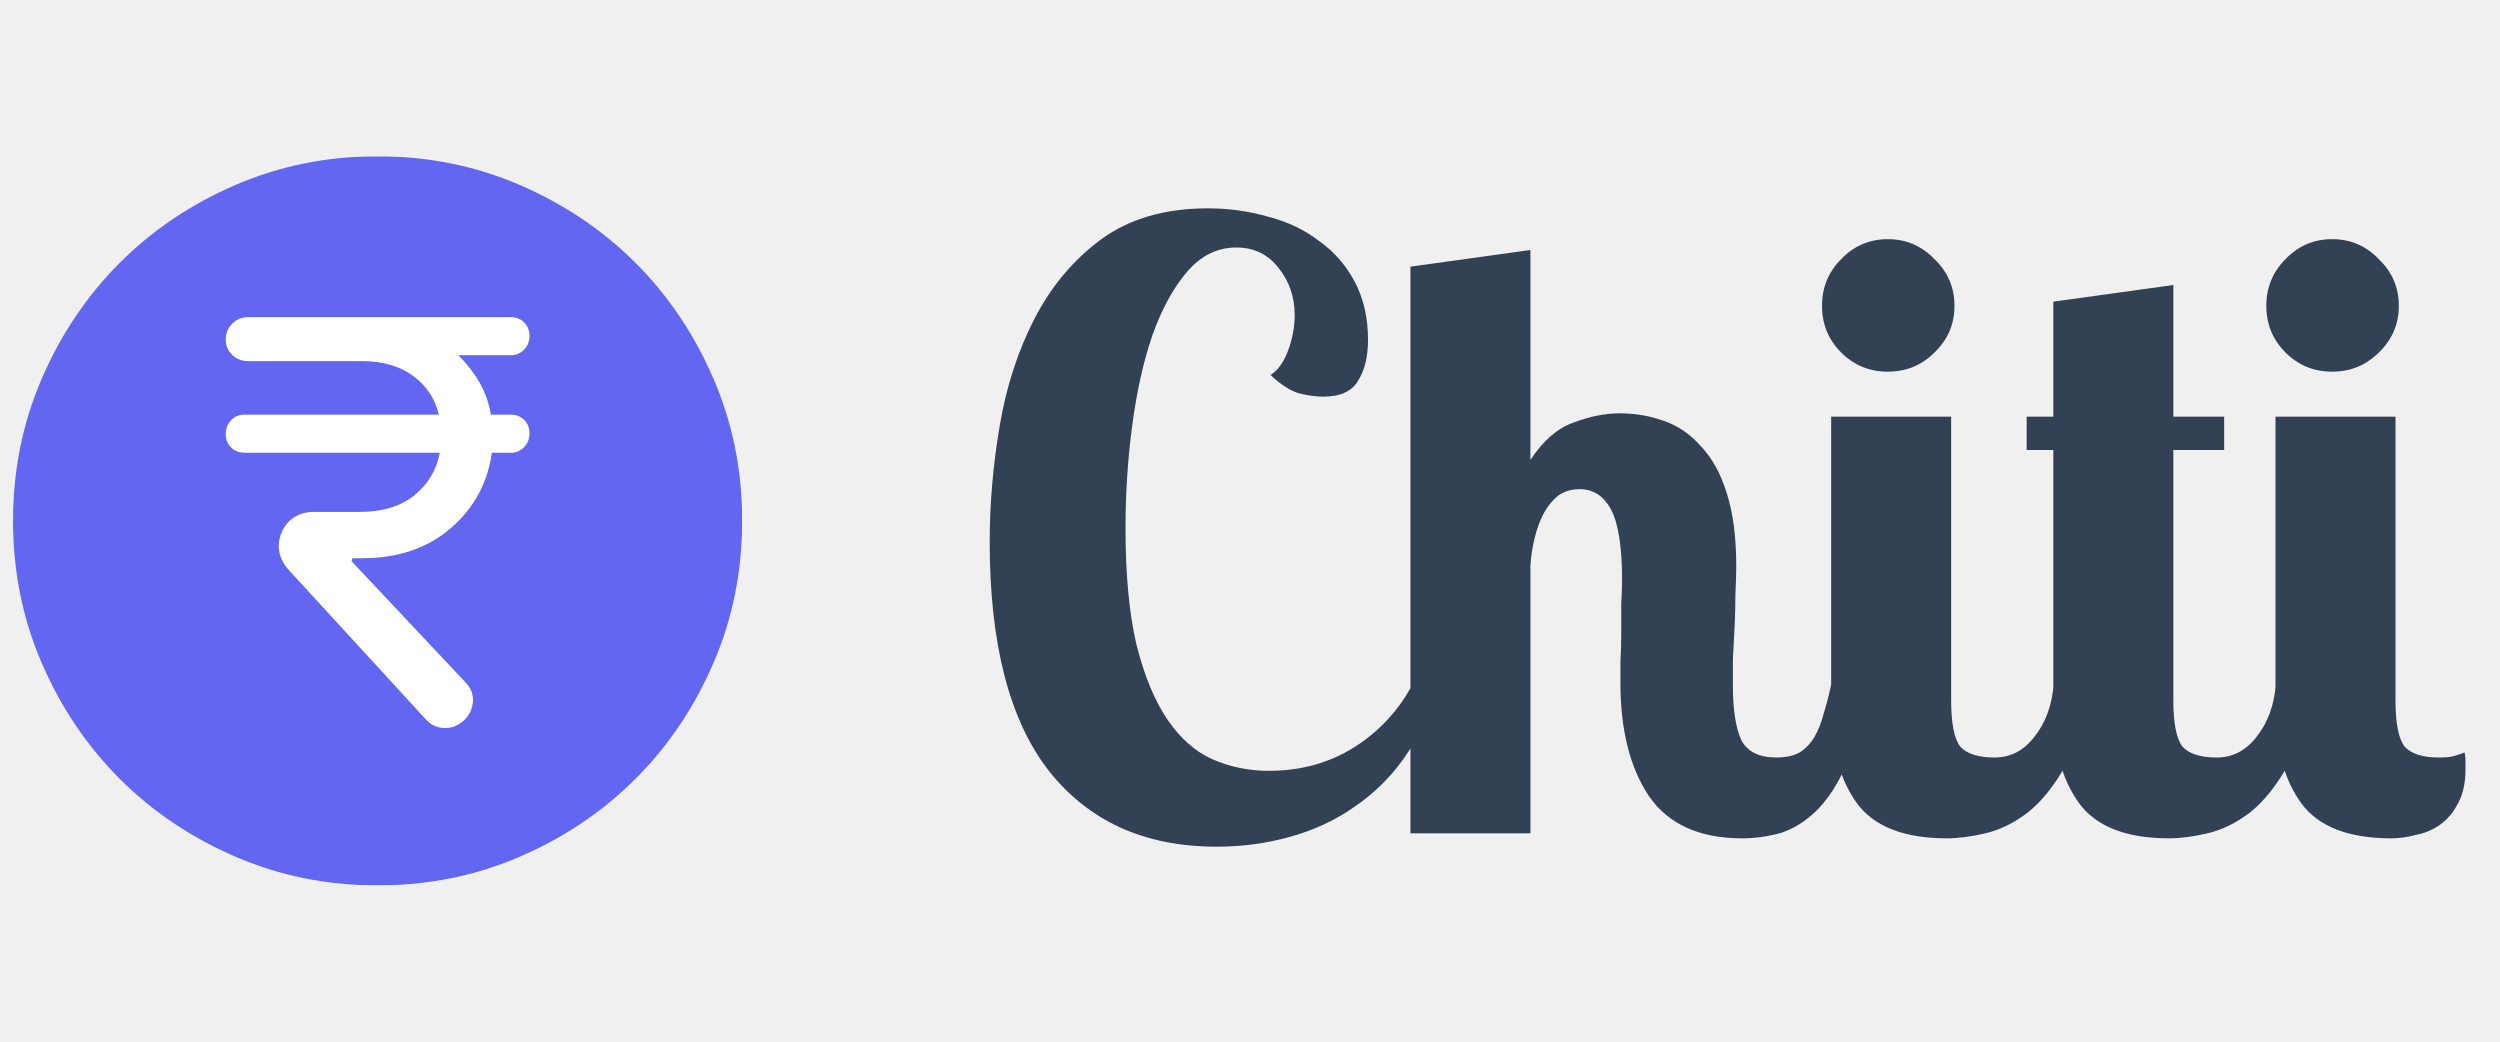
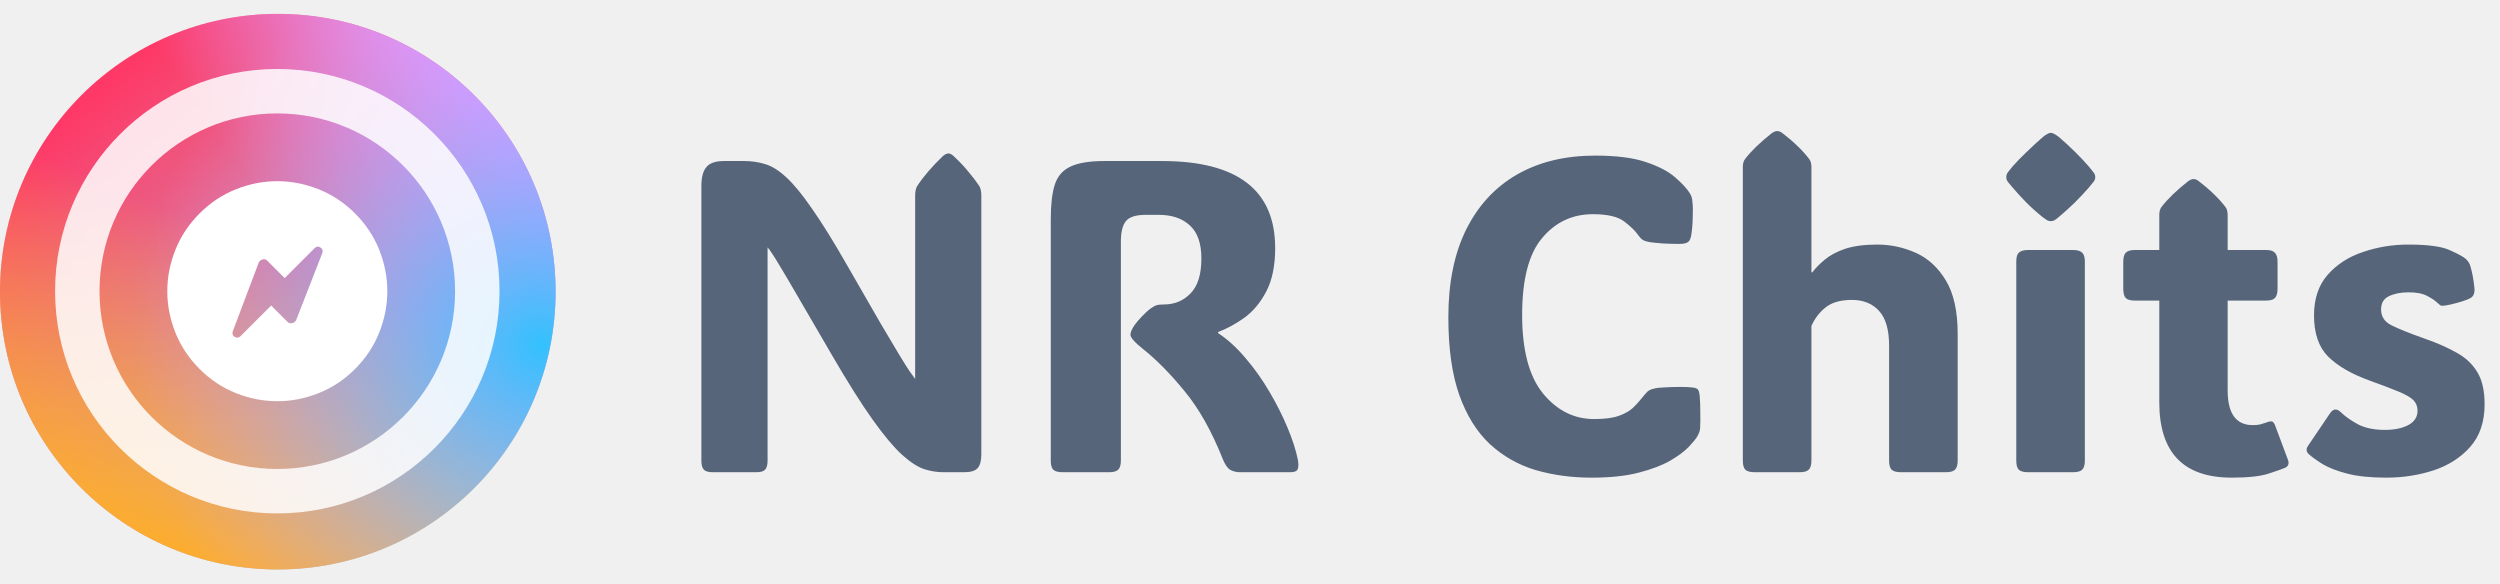
- <svg xmlns="http://www.w3.org/2000/svg" width="96" height="40" viewBox="0 0 96 40" fill="none">
-   <rect x="0.5" y="6" width="28" height="28" rx="14" fill="white" />
-   <mask id="mask0_62_2808" style="mask-type:alpha" maskUnits="userSpaceOnUse" x="0" y="6" width="29" height="28">
-     <rect x="0.5" y="6" width="28" height="28" fill="#D9D9D9" />
+ <svg xmlns="http://www.w3.org/2000/svg" width="180" height="42" viewBox="0 0 180 42" fill="none">
+   <circle cx="20" cy="21" r="20" fill="url(#paint0_linear_248_3221)" />
+   <circle cx="20" cy="21" r="20" fill="url(#paint1_linear_248_3221)" />
+   <circle cx="20" cy="21" r="20" transform="rotate(-180 20 21.0001)" fill="url(#paint2_linear_248_3221)" />
+   <circle cx="20" cy="21" r="20" fill="url(#paint3_radial_248_3221)" />
+   <mask id="mask0_248_3221" style="mask-type:alpha" maskUnits="userSpaceOnUse" x="5" y="6" width="30" height="30">
+     <rect width="20" height="20" transform="matrix(0.707107 0.707107 0.707107 -0.707107 5.82397 20.9662)" fill="#D9D9D9" />
  </mask>
-   <g mask="url(#mask0_62_2808)">
-     <path d="M17.81 27.666C18.024 27.468 18.14 27.227 18.16 26.943C18.18 26.66 18.083 26.411 17.87 26.198L13.497 21.547L13.534 21.437H13.902C15.285 21.437 16.422 21.05 17.313 20.278C18.203 19.505 18.728 18.541 18.887 17.384H19.613C19.821 17.384 19.993 17.312 20.129 17.167C20.265 17.023 20.332 16.847 20.332 16.64C20.332 16.433 20.265 16.262 20.129 16.126C19.993 15.99 19.821 15.922 19.613 15.922H18.85C18.777 15.478 18.631 15.066 18.414 14.688C18.196 14.309 17.924 13.96 17.598 13.64H19.613C19.821 13.64 19.993 13.568 20.129 13.423C20.265 13.279 20.332 13.103 20.332 12.896C20.332 12.69 20.265 12.518 20.129 12.382C19.993 12.246 19.821 12.178 19.613 12.178H9.523C9.287 12.178 9.086 12.262 8.918 12.43C8.751 12.597 8.668 12.799 8.668 13.036C8.668 13.273 8.751 13.471 8.918 13.629C9.086 13.788 9.287 13.867 9.523 13.867H13.891C14.69 13.867 15.346 14.055 15.86 14.431C16.374 14.807 16.705 15.304 16.852 15.922H9.387C9.179 15.922 9.007 15.994 8.871 16.139C8.735 16.284 8.668 16.459 8.668 16.666C8.668 16.873 8.735 17.044 8.871 17.18C9.007 17.316 9.179 17.384 9.387 17.384H16.889C16.761 18.055 16.433 18.602 15.907 19.024C15.381 19.446 14.686 19.657 13.822 19.657H12.054C11.762 19.657 11.509 19.726 11.295 19.864C11.081 20.002 10.923 20.192 10.819 20.434C10.715 20.676 10.683 20.921 10.722 21.171C10.762 21.42 10.883 21.658 11.085 21.884L16.357 27.629C16.555 27.843 16.793 27.952 17.072 27.956C17.351 27.961 17.597 27.864 17.81 27.666ZM14.503 34C12.566 34 10.746 33.633 9.042 32.898C7.338 32.163 5.856 31.166 4.596 29.906C3.336 28.646 2.338 27.165 1.603 25.462C0.868 23.758 0.5 21.939 0.5 20.003C0.5 18.066 0.867 16.246 1.602 14.542C2.337 12.838 3.335 11.356 4.594 10.096C5.854 8.836 7.335 7.838 9.039 7.103C10.742 6.368 12.561 6 14.497 6C16.434 6 18.254 6.367 19.958 7.102C21.662 7.837 23.144 8.835 24.404 10.094C25.664 11.354 26.662 12.835 27.397 14.539C28.132 16.242 28.5 18.061 28.5 19.997C28.5 21.934 28.133 23.754 27.398 25.458C26.663 27.162 25.666 28.644 24.406 29.904C23.146 31.164 21.665 32.162 19.962 32.897C18.258 33.632 16.439 34 14.503 34Z" fill="#6366F1" />
+   <g mask="url(#mask0_248_3221)">
+     <path d="M25.565 15.369C24.791 14.595 23.916 14.014 22.941 13.627C21.966 13.239 20.974 13.046 19.967 13.045C18.959 13.045 17.968 13.239 16.993 13.625C16.018 14.012 15.143 14.593 14.369 15.367C13.595 16.142 13.014 17.016 12.627 17.991C12.239 18.966 12.045 19.958 12.045 20.965C12.045 21.973 12.238 22.964 12.625 23.939C13.012 24.914 13.593 25.789 14.367 26.563C15.142 27.337 16.016 27.918 16.991 28.306C17.966 28.693 18.958 28.887 19.965 28.887C20.973 28.887 21.964 28.694 22.939 28.307C23.914 27.92 24.789 27.339 25.563 26.565C26.337 25.791 26.918 24.916 27.306 23.941C27.693 22.966 27.887 21.975 27.887 20.967C27.887 19.959 27.694 18.968 27.307 17.993C26.92 17.018 26.339 16.143 25.565 15.369ZM20.497 20.023L22.651 17.869C22.781 17.738 22.922 17.721 23.071 17.817C23.221 17.913 23.266 18.046 23.207 18.217L21.334 23.021C21.281 23.149 21.186 23.23 21.048 23.264C20.91 23.298 20.794 23.267 20.698 23.171L19.524 21.997L17.324 24.198C17.193 24.329 17.051 24.348 16.899 24.255C16.746 24.162 16.699 24.03 16.758 23.859L18.619 18.932C18.678 18.798 18.773 18.713 18.904 18.679C19.035 18.645 19.149 18.676 19.245 18.772L20.497 20.023Z" fill="white" />
  </g>
-   <path d="M55.06 26.56C54.825 27.52 54.441 28.373 53.908 29.12C53.396 29.845 52.767 30.464 52.02 30.976C51.295 31.488 50.473 31.872 49.556 32.128C48.66 32.384 47.711 32.512 46.708 32.512C43.956 32.512 41.812 31.541 40.276 29.6C38.761 27.659 38.004 24.725 38.004 20.8C38.004 19.349 38.132 17.867 38.388 16.352C38.644 14.837 39.092 13.461 39.732 12.224C40.372 10.987 41.225 9.973 42.292 9.184C43.38 8.395 44.745 8 46.388 8C47.177 8 47.945 8.107 48.692 8.32C49.439 8.512 50.089 8.821 50.644 9.248C51.22 9.653 51.679 10.176 52.02 10.816C52.361 11.456 52.532 12.203 52.532 13.056C52.532 13.696 52.404 14.219 52.148 14.624C51.913 15.029 51.465 15.232 50.804 15.232C50.548 15.232 50.239 15.189 49.876 15.104C49.535 14.997 49.172 14.763 48.788 14.4C49.065 14.229 49.289 13.92 49.46 13.472C49.631 13.003 49.716 12.544 49.716 12.096C49.716 11.413 49.513 10.816 49.108 10.304C48.703 9.771 48.159 9.504 47.476 9.504C46.751 9.504 46.121 9.813 45.588 10.432C45.055 11.051 44.607 11.872 44.244 12.896C43.903 13.899 43.647 15.051 43.476 16.352C43.305 17.632 43.22 18.944 43.22 20.288C43.22 22.059 43.359 23.541 43.636 24.736C43.935 25.931 44.329 26.891 44.82 27.616C45.311 28.341 45.887 28.853 46.548 29.152C47.231 29.451 47.956 29.6 48.724 29.6C49.94 29.6 51.028 29.301 51.988 28.704C52.969 28.085 53.727 27.264 54.26 26.24L55.06 26.56ZM62.288 22.304C62.288 21.024 62.15 20.117 61.872 19.584C61.595 19.051 61.19 18.784 60.656 18.784C60.336 18.784 60.059 18.869 59.824 19.04C59.611 19.211 59.43 19.435 59.28 19.712C59.131 19.989 59.014 20.309 58.928 20.672C58.843 21.013 58.79 21.365 58.768 21.728V32H54.16V10.24L58.768 9.6V17.664C59.259 16.917 59.814 16.437 60.432 16.224C61.051 15.989 61.638 15.872 62.192 15.872C62.79 15.872 63.355 15.968 63.888 16.16C64.443 16.352 64.923 16.683 65.328 17.152C65.755 17.6 66.086 18.208 66.32 18.976C66.555 19.723 66.672 20.651 66.672 21.76C66.672 22.037 66.662 22.389 66.64 22.816C66.64 23.221 66.63 23.637 66.608 24.064C66.587 24.491 66.566 24.907 66.544 25.312C66.544 25.717 66.544 26.059 66.544 26.336C66.544 27.253 66.651 27.947 66.864 28.416C67.099 28.864 67.547 29.088 68.208 29.088C68.571 29.088 68.87 29.024 69.104 28.896C69.339 28.747 69.531 28.544 69.68 28.288C69.83 28.032 69.947 27.733 70.032 27.392C70.139 27.051 70.235 26.677 70.32 26.272H71.664C71.494 27.552 71.238 28.587 70.896 29.376C70.555 30.144 70.16 30.741 69.712 31.168C69.286 31.573 68.827 31.851 68.336 32C67.846 32.128 67.366 32.192 66.896 32.192C65.254 32.192 64.059 31.648 63.312 30.56C62.587 29.472 62.224 28.021 62.224 26.208C62.224 26.016 62.224 25.749 62.224 25.408C62.246 25.045 62.256 24.672 62.256 24.288C62.256 23.904 62.256 23.531 62.256 23.168C62.278 22.805 62.288 22.517 62.288 22.304ZM74.924 16V26.88C74.924 27.776 75.042 28.373 75.276 28.672C75.532 28.949 75.97 29.088 76.588 29.088C77.207 29.088 77.719 28.821 78.124 28.288C78.551 27.755 78.796 27.083 78.861 26.272H80.204C80.034 27.573 79.735 28.619 79.308 29.408C78.882 30.176 78.402 30.773 77.868 31.2C77.335 31.605 76.791 31.872 76.237 32C75.682 32.128 75.191 32.192 74.764 32.192C73.122 32.192 71.97 31.744 71.308 30.848C70.647 29.931 70.317 28.725 70.317 27.232V16H74.924ZM69.965 11.744C69.965 11.04 70.21 10.443 70.701 9.952C71.191 9.44 71.788 9.184 72.493 9.184C73.197 9.184 73.794 9.44 74.284 9.952C74.796 10.443 75.052 11.04 75.052 11.744C75.052 12.448 74.796 13.045 74.284 13.536C73.794 14.027 73.197 14.272 72.493 14.272C71.788 14.272 71.191 14.027 70.701 13.536C70.21 13.045 69.965 12.448 69.965 11.744ZM83.456 10.944V16H85.408V17.28H83.456V26.88C83.456 27.776 83.573 28.373 83.808 28.672C84.064 28.949 84.501 29.088 85.12 29.088C85.738 29.088 86.25 28.821 86.656 28.288C87.082 27.755 87.328 27.083 87.392 26.272H88.736C88.565 27.573 88.266 28.619 87.84 29.408C87.413 30.176 86.933 30.773 86.4 31.2C85.866 31.605 85.322 31.872 84.768 32C84.213 32.128 83.722 32.192 83.296 32.192C81.653 32.192 80.501 31.744 79.84 30.848C79.178 29.931 78.848 28.725 78.848 27.232V17.28H77.824V16H78.848V11.584L83.456 10.944ZM87.027 11.744C87.027 11.04 87.272 10.443 87.763 9.952C88.254 9.44 88.851 9.184 89.555 9.184C90.259 9.184 90.856 9.44 91.347 9.952C91.859 10.443 92.115 11.04 92.115 11.744C92.115 12.448 91.859 13.045 91.347 13.536C90.856 14.027 90.259 14.272 89.555 14.272C88.851 14.272 88.254 14.027 87.763 13.536C87.272 13.045 87.027 12.448 87.027 11.744ZM91.987 16V26.88C91.987 27.776 92.104 28.373 92.339 28.672C92.595 28.949 93.032 29.088 93.651 29.088C93.928 29.088 94.131 29.067 94.259 29.024C94.408 28.981 94.536 28.939 94.643 28.896C94.664 29.003 94.675 29.109 94.675 29.216C94.675 29.323 94.675 29.429 94.675 29.536C94.675 30.069 94.579 30.507 94.387 30.848C94.216 31.189 93.982 31.467 93.683 31.68C93.406 31.872 93.096 32 92.755 32.064C92.435 32.149 92.126 32.192 91.827 32.192C90.184 32.192 89.032 31.744 88.371 30.848C87.71 29.931 87.379 28.725 87.379 27.232V16H91.987Z" fill="#334155" />
+   <path d="M35.966 20.966C35.966 29.803 28.803 36.966 19.966 36.966C11.13 36.966 3.966 29.803 3.966 20.966C3.966 12.13 11.13 4.966 19.966 4.966C28.803 4.966 35.966 12.13 35.966 20.966ZM7.166 20.966C7.166 28.035 12.897 33.766 19.966 33.766C27.035 33.766 32.766 28.035 32.766 20.966C32.766 13.897 27.035 8.166 19.966 8.166C12.897 8.166 7.166 13.897 7.166 20.966Z" fill="white" fill-opacity="0.85" />
+   <path d="M55.266 33.172C55.266 33.484 55.203 33.703 55.078 33.828C54.964 33.943 54.755 34 54.453 34H51.312C51.021 34 50.812 33.943 50.688 33.828C50.562 33.703 50.5 33.484 50.5 33.172V13.375C50.5 12.76 50.62 12.312 50.859 12.031C51.099 11.74 51.521 11.594 52.125 11.594H53.578C54.109 11.594 54.609 11.667 55.078 11.812C55.557 11.948 56.062 12.26 56.594 12.75C57.135 13.24 57.76 14 58.469 15.031C59.188 16.052 60.052 17.448 61.062 19.219C62.031 20.906 62.807 22.255 63.391 23.266C63.984 24.276 64.443 25.047 64.766 25.578C65.088 26.109 65.328 26.49 65.484 26.719C65.651 26.948 65.787 27.135 65.891 27.281V14.094C65.891 13.792 65.938 13.562 66.031 13.406C66.479 12.719 67.099 11.995 67.891 11.234C68.047 11.109 68.177 11.047 68.281 11.047C68.396 11.047 68.521 11.109 68.656 11.234C69.083 11.63 69.443 12.01 69.734 12.375C70.037 12.729 70.297 13.073 70.516 13.406C70.609 13.573 70.656 13.802 70.656 14.094V32.703C70.656 33.172 70.568 33.505 70.391 33.703C70.213 33.901 69.891 34 69.422 34H67.922C67.474 34 67.016 33.927 66.547 33.781C66.078 33.625 65.547 33.281 64.953 32.75C64.359 32.208 63.656 31.37 62.844 30.234C62.031 29.099 61.052 27.547 59.906 25.578C58.938 23.901 58.161 22.568 57.578 21.578C57.005 20.588 56.568 19.844 56.266 19.344C55.964 18.833 55.745 18.479 55.609 18.281C55.474 18.073 55.359 17.917 55.266 17.812V33.172ZM80.703 33.172C80.703 33.484 80.635 33.703 80.5 33.828C80.375 33.943 80.156 34 79.844 34H76.516C76.203 34 75.979 33.943 75.844 33.828C75.719 33.703 75.656 33.484 75.656 33.172V15.781C75.656 14.74 75.75 13.917 75.938 13.312C76.135 12.698 76.51 12.26 77.062 12C77.625 11.729 78.443 11.594 79.516 11.594H83.656C89.094 11.594 91.812 13.682 91.812 17.859C91.812 19.13 91.599 20.172 91.172 20.984C90.745 21.797 90.213 22.432 89.578 22.891C88.943 23.338 88.318 23.677 87.703 23.906V23.984C88.401 24.443 89.062 25.047 89.688 25.797C90.323 26.537 90.896 27.344 91.406 28.219C91.917 29.083 92.349 29.943 92.703 30.797C93.057 31.641 93.302 32.396 93.438 33.062C93.5 33.375 93.5 33.609 93.438 33.766C93.385 33.922 93.208 34 92.906 34H89.297C89.026 34 88.787 33.943 88.578 33.828C88.38 33.714 88.198 33.448 88.031 33.031C87.24 31.042 86.328 29.422 85.297 28.172C84.266 26.912 83.271 25.901 82.312 25.141C81.698 24.651 81.391 24.302 81.391 24.094C81.391 23.927 81.49 23.698 81.688 23.406C81.812 23.229 81.995 23.016 82.234 22.766C82.474 22.516 82.682 22.328 82.859 22.203C83.037 22.078 83.177 22 83.281 21.969C83.396 21.938 83.568 21.922 83.797 21.922C84.568 21.922 85.208 21.656 85.719 21.125C86.24 20.594 86.5 19.755 86.5 18.609C86.5 17.526 86.224 16.734 85.672 16.234C85.13 15.724 84.38 15.469 83.422 15.469H82.484C81.797 15.469 81.328 15.615 81.078 15.906C80.828 16.198 80.703 16.698 80.703 17.406V33.172ZM114.781 30.172C115.542 30.172 116.135 30.094 116.562 29.938C117 29.781 117.339 29.588 117.578 29.359C117.818 29.13 118.026 28.901 118.203 28.672C118.37 28.463 118.505 28.307 118.609 28.203C118.724 28.099 118.88 28.026 119.078 27.984C119.245 27.932 119.51 27.901 119.875 27.891C120.25 27.87 120.62 27.859 120.984 27.859C121.359 27.859 121.62 27.87 121.766 27.891C121.984 27.901 122.135 27.943 122.219 28.016C122.302 28.088 122.354 28.245 122.375 28.484C122.406 28.818 122.422 29.213 122.422 29.672C122.432 30.13 122.427 30.526 122.406 30.859C122.396 30.963 122.375 31.052 122.344 31.125C122.323 31.198 122.271 31.307 122.188 31.453C122.083 31.62 121.88 31.865 121.578 32.188C121.276 32.5 120.833 32.828 120.25 33.172C119.667 33.505 118.911 33.792 117.984 34.031C117.068 34.271 115.938 34.391 114.594 34.391C113.156 34.391 111.812 34.208 110.562 33.844C109.312 33.469 108.214 32.844 107.266 31.969C106.328 31.094 105.594 29.912 105.062 28.422C104.542 26.932 104.281 25.073 104.281 22.844C104.281 20.365 104.708 18.26 105.562 16.531C106.427 14.792 107.651 13.469 109.234 12.562C110.818 11.656 112.693 11.203 114.859 11.203C116.38 11.203 117.599 11.359 118.516 11.672C119.443 11.984 120.146 12.354 120.625 12.781C121.104 13.198 121.443 13.562 121.641 13.875C121.714 13.99 121.766 14.094 121.797 14.188C121.828 14.271 121.849 14.406 121.859 14.594C121.891 14.844 121.896 15.208 121.875 15.688C121.865 16.167 121.828 16.588 121.766 16.953C121.724 17.182 121.656 17.333 121.562 17.406C121.521 17.448 121.448 17.484 121.344 17.516C121.24 17.547 121.083 17.562 120.875 17.562C120.542 17.562 120.167 17.552 119.75 17.531C119.333 17.5 119.021 17.469 118.812 17.438C118.562 17.396 118.38 17.338 118.266 17.266C118.151 17.182 118.036 17.057 117.922 16.891C117.734 16.62 117.411 16.307 116.953 15.953C116.495 15.599 115.74 15.422 114.688 15.422C113.208 15.422 111.99 15.995 111.031 17.141C110.073 18.276 109.594 20.12 109.594 22.672C109.594 25.213 110.094 27.099 111.094 28.328C112.104 29.557 113.333 30.172 114.781 30.172ZM130.422 33.172C130.422 33.484 130.354 33.703 130.219 33.828C130.094 33.943 129.875 34 129.562 34H126.344C126.031 34 125.807 33.943 125.672 33.828C125.547 33.703 125.484 33.484 125.484 33.172V12.031C125.484 11.781 125.536 11.588 125.641 11.453C126.078 10.88 126.719 10.26 127.562 9.594C127.708 9.49 127.839 9.438 127.953 9.438C128.089 9.438 128.219 9.49 128.344 9.594C128.792 9.938 129.167 10.26 129.469 10.562C129.781 10.865 130.047 11.162 130.266 11.453C130.37 11.588 130.422 11.781 130.422 12.031V19.609H130.484C130.714 19.307 131.01 19.005 131.375 18.703C131.74 18.391 132.224 18.13 132.828 17.922C133.443 17.713 134.224 17.609 135.172 17.609C136.13 17.609 137.052 17.807 137.938 18.203C138.823 18.599 139.547 19.266 140.109 20.203C140.672 21.141 140.953 22.422 140.953 24.047V33.172C140.953 33.484 140.885 33.703 140.75 33.828C140.625 33.943 140.406 34 140.094 34H136.875C136.562 34 136.339 33.943 136.203 33.828C136.078 33.703 136.016 33.484 136.016 33.172V24.906C136.016 23.75 135.776 22.912 135.297 22.391C134.818 21.859 134.167 21.594 133.344 21.594C132.531 21.594 131.901 21.771 131.453 22.125C131.005 22.479 130.661 22.927 130.422 23.469V33.172ZM144.453 12.75C144.453 12.615 144.495 12.495 144.578 12.391C144.661 12.287 144.771 12.151 144.906 11.984C145.198 11.651 145.536 11.302 145.922 10.938C146.307 10.562 146.698 10.203 147.094 9.859C147.344 9.661 147.531 9.562 147.656 9.562C147.781 9.562 147.974 9.661 148.234 9.859C149.078 10.588 149.797 11.297 150.391 11.984C150.526 12.141 150.635 12.276 150.719 12.391C150.812 12.495 150.859 12.615 150.859 12.75C150.859 12.885 150.812 13.005 150.719 13.109C150.635 13.213 150.521 13.354 150.375 13.531C150.094 13.854 149.766 14.203 149.391 14.578C149.016 14.943 148.63 15.292 148.234 15.625C148.089 15.75 147.974 15.833 147.891 15.875C147.807 15.906 147.729 15.922 147.656 15.922C147.583 15.922 147.505 15.906 147.422 15.875C147.349 15.833 147.229 15.75 147.062 15.625C146.646 15.292 146.255 14.943 145.891 14.578C145.526 14.203 145.198 13.844 144.906 13.5C144.771 13.333 144.661 13.203 144.578 13.109C144.495 13.005 144.453 12.885 144.453 12.75ZM150.109 33.172C150.109 33.484 150.042 33.703 149.906 33.828C149.781 33.943 149.562 34 149.25 34H146.031C145.719 34 145.495 33.943 145.359 33.828C145.234 33.703 145.172 33.484 145.172 33.172V18.828C145.172 18.516 145.234 18.302 145.359 18.188C145.495 18.062 145.719 18 146.031 18H149.25C149.562 18 149.781 18.062 149.906 18.188C150.042 18.302 150.109 18.516 150.109 18.828V33.172ZM160.688 34.391C157.208 34.391 155.469 32.583 155.469 28.969V21.641H153.703C153.391 21.641 153.172 21.578 153.047 21.453C152.932 21.318 152.875 21.094 152.875 20.781V18.859C152.875 18.547 152.932 18.328 153.047 18.203C153.172 18.068 153.391 18 153.703 18H155.469V15.484C155.469 15.234 155.521 15.042 155.625 14.906C156.062 14.333 156.703 13.713 157.547 13.047C157.693 12.943 157.823 12.891 157.938 12.891C158.062 12.891 158.188 12.943 158.312 13.047C158.76 13.391 159.135 13.713 159.438 14.016C159.75 14.318 160.016 14.615 160.234 14.906C160.339 15.042 160.391 15.234 160.391 15.484V18H163.156C163.469 18 163.682 18.068 163.797 18.203C163.922 18.328 163.984 18.547 163.984 18.859V20.781C163.984 21.094 163.922 21.318 163.797 21.453C163.682 21.578 163.469 21.641 163.156 21.641H160.391V28.109C160.391 29.776 160.995 30.609 162.203 30.609C162.391 30.609 162.562 30.594 162.719 30.562C162.875 30.521 163.01 30.479 163.125 30.438C163.344 30.354 163.495 30.323 163.578 30.344C163.672 30.365 163.755 30.479 163.828 30.688L164.734 33.109C164.828 33.37 164.766 33.557 164.547 33.672C164.391 33.745 164.01 33.88 163.406 34.078C162.812 34.286 161.906 34.391 160.688 34.391ZM171.812 34.391C170.698 34.391 169.771 34.297 169.031 34.109C168.302 33.922 167.714 33.698 167.266 33.438C166.828 33.167 166.484 32.922 166.234 32.703C166.047 32.526 166.026 32.328 166.172 32.109L167.766 29.75C167.995 29.417 168.255 29.396 168.547 29.688C168.849 29.979 169.255 30.266 169.766 30.547C170.286 30.818 170.932 30.953 171.703 30.953C172.391 30.953 172.953 30.838 173.391 30.609C173.839 30.37 174.062 30.026 174.062 29.578C174.062 29.266 173.964 29.01 173.766 28.812C173.568 28.615 173.219 28.412 172.719 28.203C172.219 27.995 171.521 27.729 170.625 27.406C169.302 26.927 168.302 26.349 167.625 25.672C166.948 24.995 166.609 24.005 166.609 22.703C166.609 21.505 166.938 20.531 167.594 19.781C168.26 19.031 169.109 18.484 170.141 18.141C171.182 17.787 172.266 17.609 173.391 17.609C174.818 17.609 175.818 17.745 176.391 18.016C176.974 18.276 177.349 18.479 177.516 18.625C177.672 18.76 177.781 18.917 177.844 19.094C177.979 19.5 178.083 20.037 178.156 20.703C178.198 21.088 178.099 21.344 177.859 21.469C177.734 21.542 177.536 21.62 177.266 21.703C176.995 21.787 176.724 21.859 176.453 21.922C176.182 21.984 175.979 22.016 175.844 22.016C175.802 22.016 175.755 22.005 175.703 21.984C175.661 21.953 175.583 21.885 175.469 21.781C175.333 21.646 175.099 21.49 174.766 21.312C174.443 21.135 173.995 21.047 173.422 21.047C172.859 21.047 172.385 21.141 172 21.328C171.625 21.505 171.438 21.823 171.438 22.281C171.438 22.781 171.677 23.156 172.156 23.406C172.646 23.656 173.448 23.979 174.562 24.375C175.438 24.677 176.198 25.01 176.844 25.375C177.5 25.729 178.005 26.198 178.359 26.781C178.714 27.354 178.891 28.13 178.891 29.109C178.891 30.38 178.542 31.406 177.844 32.188C177.156 32.958 176.271 33.521 175.188 33.875C174.115 34.219 172.99 34.391 171.812 34.391Z" fill="#566579" />
+   <defs>
+     <linearGradient id="paint0_linear_248_3221" x1="7.4" y1="6.4" x2="32.4" y2="37" gradientUnits="userSpaceOnUse">
+       <stop stop-color="#FE3967" />
+       <stop offset="1" stop-color="#ADD1E2" />
+     </linearGradient>
+     <linearGradient id="paint1_linear_248_3221" x1="33.8" y1="6.6" x2="20" y2="16" gradientUnits="userSpaceOnUse">
+       <stop stop-color="#E098FE" />
+       <stop offset="1" stop-color="#E098FE" stop-opacity="0" />
+     </linearGradient>
+     <linearGradient id="paint2_linear_248_3221" x1="26.091" y1="1.197" x2="17.128" y2="22.51" gradientUnits="userSpaceOnUse">
+       <stop stop-color="#FEAD2B" />
+       <stop offset="1" stop-color="#FEAD2A" stop-opacity="0" />
+     </linearGradient>
+     <radialGradient id="paint3_radial_248_3221" cx="0" cy="0" r="1" gradientUnits="userSpaceOnUse" gradientTransform="translate(39.0065 24.8684) rotate(-167.778) scale(29.4157)">
+       <stop stop-color="#33C1FD" />
+       <stop offset="1" stop-color="#E098FE" stop-opacity="0" />
+     </radialGradient>
+   </defs>
</svg>
